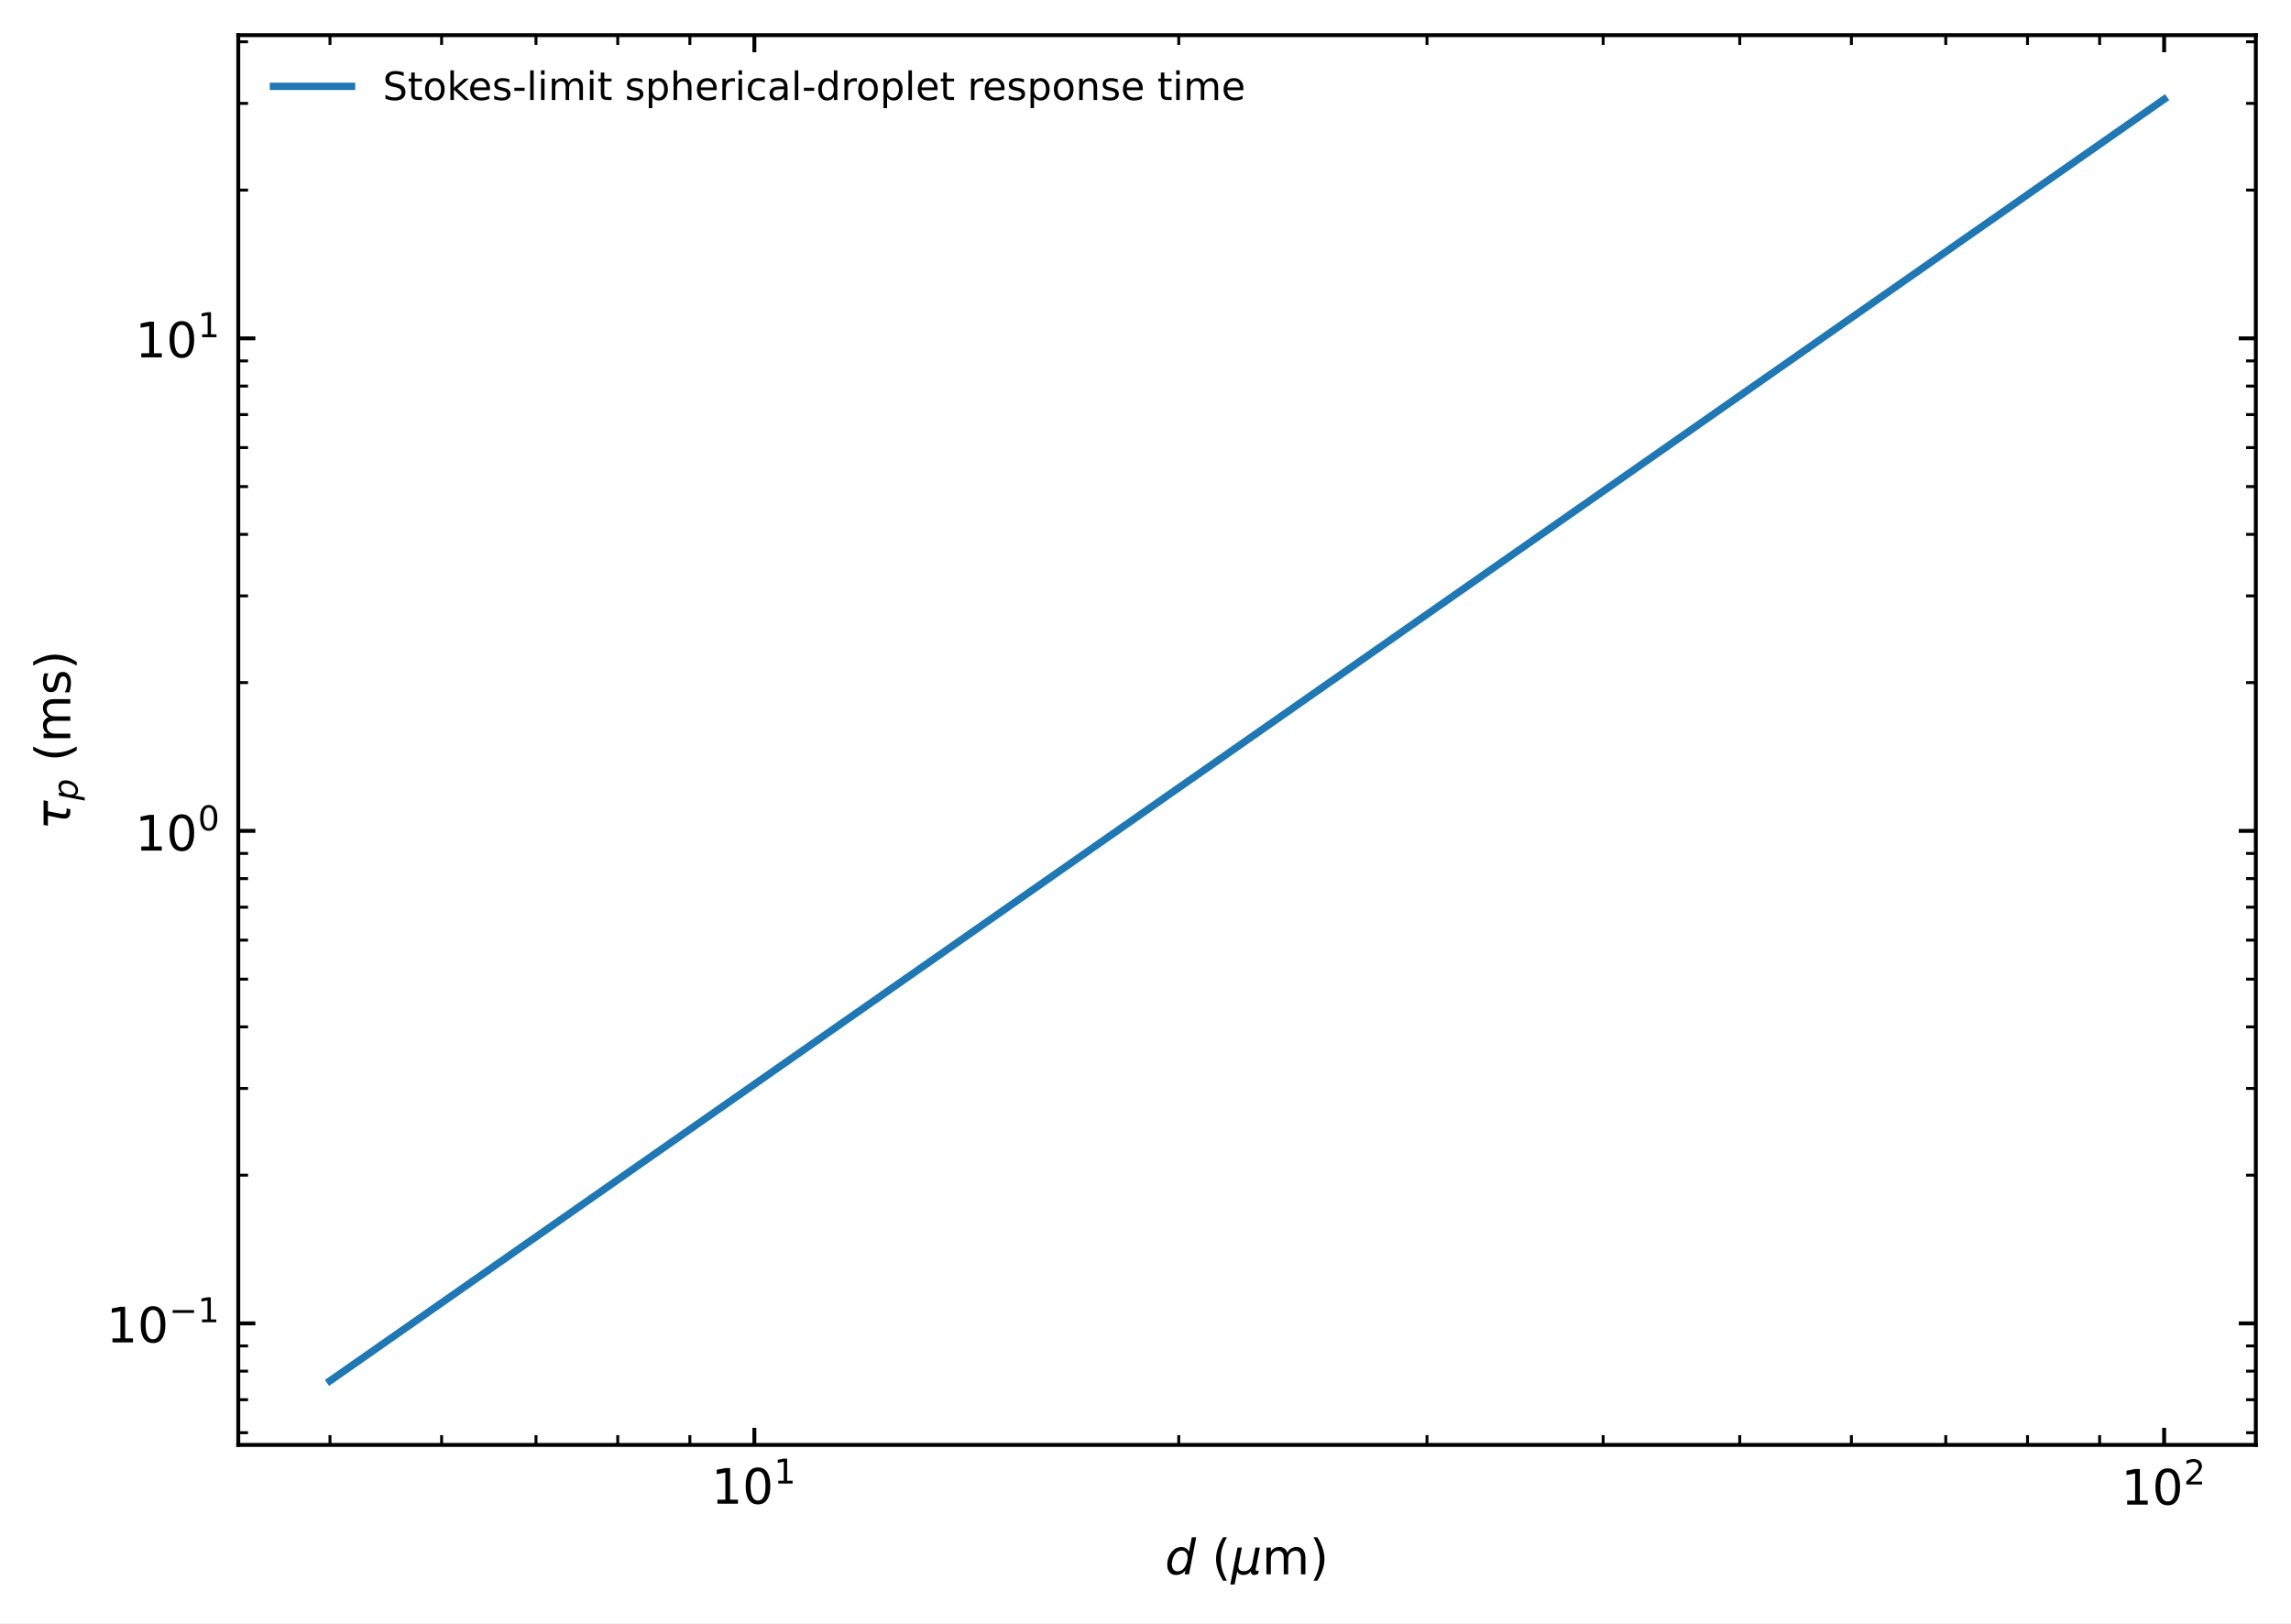
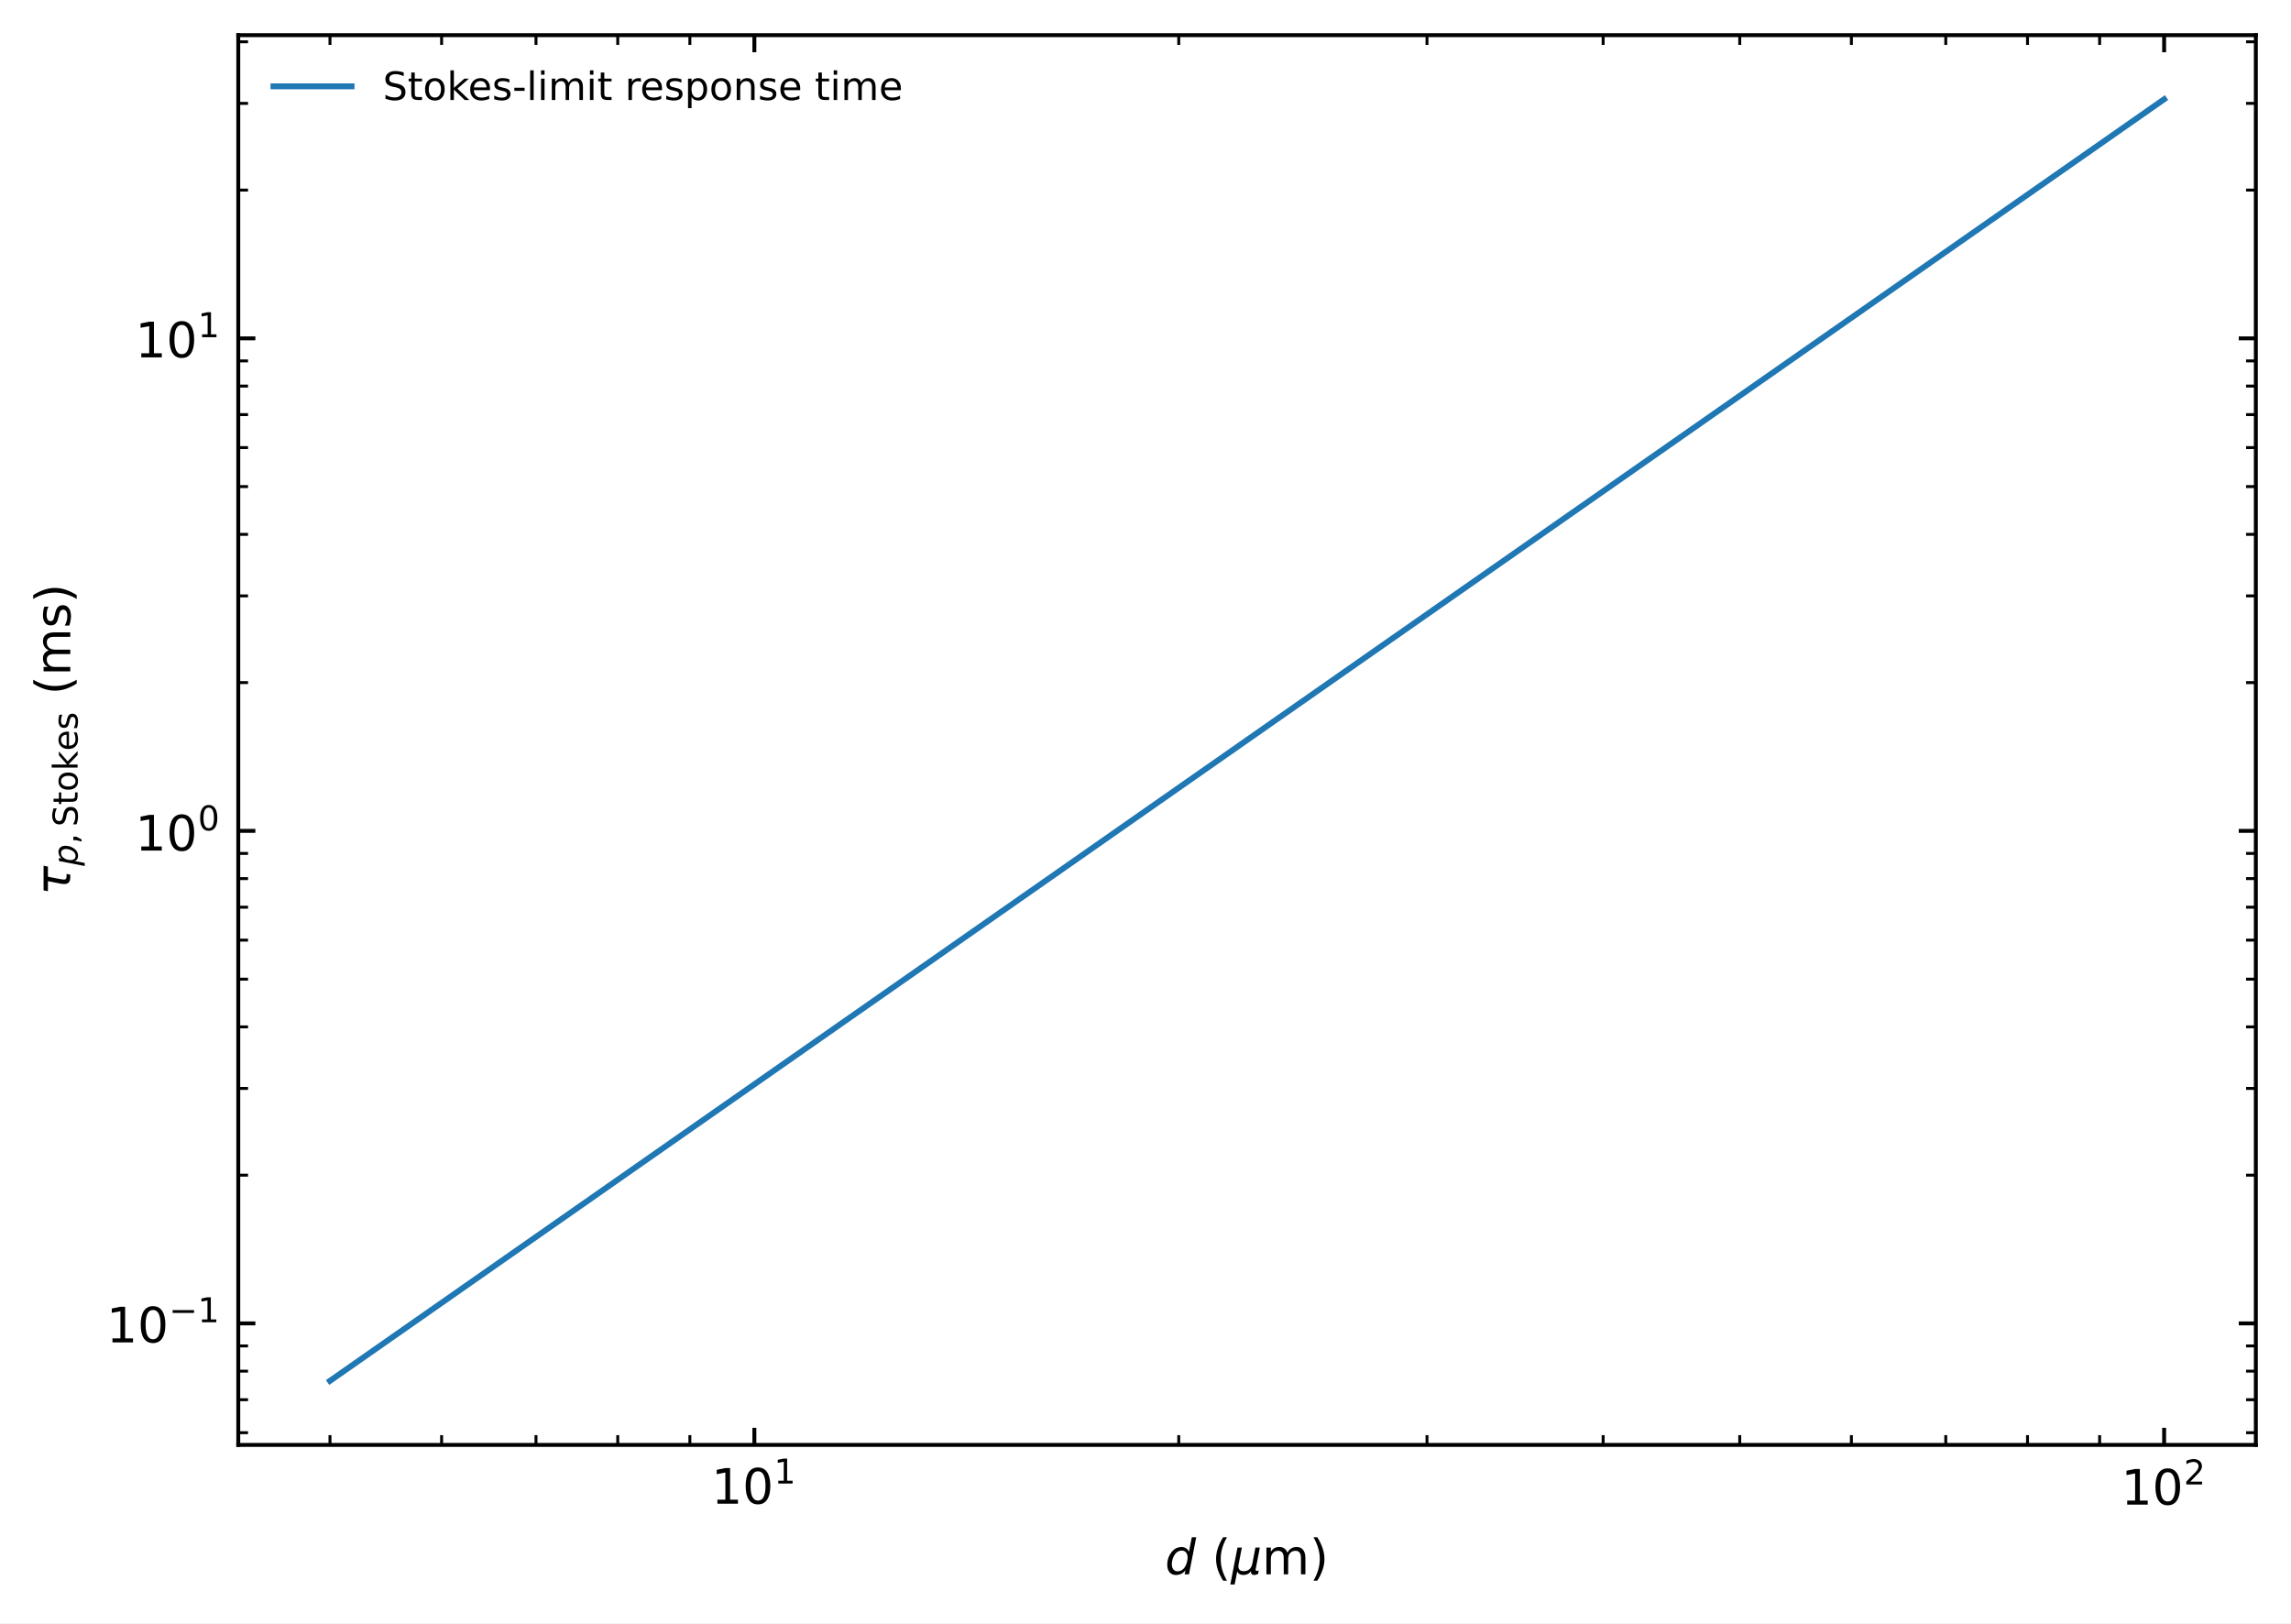
<svg xmlns="http://www.w3.org/2000/svg" xmlns:xlink="http://www.w3.org/1999/xlink" width="469.2pt" height="332.4pt" viewBox="0 0 469.2 332.4" version="1.1">
  <defs>
    <style type="text/css">*{stroke-linejoin: round; stroke-linecap: butt}</style>
  </defs>
  <g id="figure_1">
    <g id="patch_1">
      <path d="M 0 332.4  L 469.2 332.4  L 469.2 0  L 0 0  z " style="fill: #ffffff" />
    </g>
    <g id="axes_1">
      <g id="patch_2">
        <path d="M 48.8 295.895  L 462 295.895  L 462 7.2  L 48.8 7.2  z " style="fill: #ffffff" />
      </g>
      <g id="matplotlib.axis_1">
        <g id="xtick_1">
          <g id="line2d_1">
            <defs>
-               <path id="m928fa6bc96" d="M 0 0  L 0 -3.5  " style="stroke: #000000; stroke-width: 0.8" />
-             </defs>
-             <g>
-               <use xlink:href="#m928fa6bc96" x="154.496" y="295.895" style="stroke: #000000; stroke-width: 0.8" />
+               <path id="m9d2533ce12" d="M 0 0  L 0 -3.5  " style="stroke: #000000; stroke-width: 0.8" />
+             </defs>
+             <g>
+               <use xlink:href="#m9d2533ce12" x="154.496" y="295.895" style="stroke: #000000; stroke-width: 0.8" />
            </g>
          </g>
          <g id="line2d_2">
            <defs>
-               <path id="m24561aded6" d="M 0 0  L 0 3.5  " style="stroke: #000000; stroke-width: 0.8" />
-             </defs>
-             <g>
-               <use xlink:href="#m24561aded6" x="154.496" y="7.2" style="stroke: #000000; stroke-width: 0.8" />
+               <path id="maa4ec996cd" d="M 0 0  L 0 3.5  " style="stroke: #000000; stroke-width: 0.8" />
+             </defs>
+             <g>
+               <use xlink:href="#maa4ec996cd" x="154.496" y="7.2" style="stroke: #000000; stroke-width: 0.8" />
            </g>
          </g>
          <g id="text_1">
            <g transform="translate(145.6958 308.6948)">
              <text>
                <tspan x="0" y="-0.762" style="font-size: 10px; font-family: 'DejaVu Sans'">1</tspan>
                <tspan x="6.362" y="-0.762" style="font-size: 10px; font-family: 'DejaVu Sans'">0</tspan>
                <tspan x="12.82" y="-4.892" style="font-size: 7px; font-family: 'DejaVu Sans'">1</tspan>
              </text>
            </g>
          </g>
        </g>
        <g id="xtick_2">
          <g id="line2d_3">
            <g>
-               <use xlink:href="#m928fa6bc96" x="443.218" y="295.895" style="stroke: #000000; stroke-width: 0.8" />
+               <use xlink:href="#m9d2533ce12" x="443.218" y="295.895" style="stroke: #000000; stroke-width: 0.8" />
            </g>
          </g>
          <g id="line2d_4">
            <g>
-               <use xlink:href="#m24561aded6" x="443.218" y="7.2" style="stroke: #000000; stroke-width: 0.8" />
+               <use xlink:href="#maa4ec996cd" x="443.218" y="7.2" style="stroke: #000000; stroke-width: 0.8" />
            </g>
          </g>
          <g id="text_2">
            <g transform="translate(434.4177 308.7948)">
              <text>
                <tspan x="0" y="-0.675" style="font-size: 10px; font-family: 'DejaVu Sans'">1</tspan>
                <tspan x="6.362" y="-0.675" style="font-size: 10px; font-family: 'DejaVu Sans'">0</tspan>
                <tspan x="12.82" y="-4.805" style="font-size: 7px; font-family: 'DejaVu Sans'">2</tspan>
              </text>
            </g>
          </g>
        </g>
        <g id="xtick_3">
          <g id="line2d_5">
            <defs>
-               <path id="m9d90e5661b" d="M 0 0  L 0 -2  " style="stroke: #000000; stroke-width: 0.6" />
-             </defs>
-             <g>
-               <use xlink:href="#m9d90e5661b" x="67.582" y="295.895" style="stroke: #000000; stroke-width: 0.6" />
+               <path id="mf2e6952360" d="M 0 0  L 0 -2  " style="stroke: #000000; stroke-width: 0.6" />
+             </defs>
+             <g>
+               <use xlink:href="#mf2e6952360" x="67.582" y="295.895" style="stroke: #000000; stroke-width: 0.6" />
            </g>
          </g>
          <g id="line2d_6">
            <defs>
-               <path id="mf07b088c23" d="M 0 0  L 0 2  " style="stroke: #000000; stroke-width: 0.6" />
-             </defs>
-             <g>
-               <use xlink:href="#mf07b088c23" x="67.582" y="7.2" style="stroke: #000000; stroke-width: 0.6" />
+               <path id="m0034b7681b" d="M 0 0  L 0 2  " style="stroke: #000000; stroke-width: 0.6" />
+             </defs>
+             <g>
+               <use xlink:href="#m0034b7681b" x="67.582" y="7.2" style="stroke: #000000; stroke-width: 0.6" />
            </g>
          </g>
        </g>
        <g id="xtick_4">
          <g id="line2d_7">
            <g>
-               <use xlink:href="#m9d90e5661b" x="90.443" y="295.895" style="stroke: #000000; stroke-width: 0.6" />
+               <use xlink:href="#mf2e6952360" x="90.443" y="295.895" style="stroke: #000000; stroke-width: 0.6" />
            </g>
          </g>
          <g id="line2d_8">
            <g>
-               <use xlink:href="#mf07b088c23" x="90.443" y="7.2" style="stroke: #000000; stroke-width: 0.6" />
+               <use xlink:href="#m0034b7681b" x="90.443" y="7.2" style="stroke: #000000; stroke-width: 0.6" />
            </g>
          </g>
        </g>
        <g id="xtick_5">
          <g id="line2d_9">
            <g>
-               <use xlink:href="#m9d90e5661b" x="109.772" y="295.895" style="stroke: #000000; stroke-width: 0.6" />
+               <use xlink:href="#mf2e6952360" x="109.772" y="295.895" style="stroke: #000000; stroke-width: 0.6" />
            </g>
          </g>
          <g id="line2d_10">
            <g>
-               <use xlink:href="#mf07b088c23" x="109.772" y="7.2" style="stroke: #000000; stroke-width: 0.6" />
+               <use xlink:href="#m0034b7681b" x="109.772" y="7.2" style="stroke: #000000; stroke-width: 0.6" />
            </g>
          </g>
        </g>
        <g id="xtick_6">
          <g id="line2d_11">
            <g>
-               <use xlink:href="#m9d90e5661b" x="126.516" y="295.895" style="stroke: #000000; stroke-width: 0.6" />
+               <use xlink:href="#mf2e6952360" x="126.516" y="295.895" style="stroke: #000000; stroke-width: 0.6" />
            </g>
          </g>
          <g id="line2d_12">
            <g>
-               <use xlink:href="#mf07b088c23" x="126.516" y="7.2" style="stroke: #000000; stroke-width: 0.6" />
+               <use xlink:href="#m0034b7681b" x="126.516" y="7.2" style="stroke: #000000; stroke-width: 0.6" />
            </g>
          </g>
        </g>
        <g id="xtick_7">
          <g id="line2d_13">
            <g>
-               <use xlink:href="#m9d90e5661b" x="141.285" y="295.895" style="stroke: #000000; stroke-width: 0.6" />
+               <use xlink:href="#mf2e6952360" x="141.285" y="295.895" style="stroke: #000000; stroke-width: 0.6" />
            </g>
          </g>
          <g id="line2d_14">
            <g>
-               <use xlink:href="#mf07b088c23" x="141.285" y="7.2" style="stroke: #000000; stroke-width: 0.6" />
+               <use xlink:href="#m0034b7681b" x="141.285" y="7.2" style="stroke: #000000; stroke-width: 0.6" />
            </g>
          </g>
        </g>
        <g id="xtick_8">
          <g id="line2d_15">
            <g>
-               <use xlink:href="#m9d90e5661b" x="241.41" y="295.895" style="stroke: #000000; stroke-width: 0.6" />
+               <use xlink:href="#mf2e6952360" x="241.41" y="295.895" style="stroke: #000000; stroke-width: 0.6" />
            </g>
          </g>
          <g id="line2d_16">
            <g>
-               <use xlink:href="#mf07b088c23" x="241.41" y="7.2" style="stroke: #000000; stroke-width: 0.6" />
+               <use xlink:href="#m0034b7681b" x="241.41" y="7.2" style="stroke: #000000; stroke-width: 0.6" />
            </g>
          </g>
        </g>
        <g id="xtick_9">
          <g id="line2d_17">
            <g>
-               <use xlink:href="#m9d90e5661b" x="292.251" y="295.895" style="stroke: #000000; stroke-width: 0.6" />
+               <use xlink:href="#mf2e6952360" x="292.251" y="295.895" style="stroke: #000000; stroke-width: 0.6" />
            </g>
          </g>
          <g id="line2d_18">
            <g>
-               <use xlink:href="#mf07b088c23" x="292.251" y="7.2" style="stroke: #000000; stroke-width: 0.6" />
+               <use xlink:href="#m0034b7681b" x="292.251" y="7.2" style="stroke: #000000; stroke-width: 0.6" />
            </g>
          </g>
        </g>
        <g id="xtick_10">
          <g id="line2d_19">
            <g>
-               <use xlink:href="#m9d90e5661b" x="328.324" y="295.895" style="stroke: #000000; stroke-width: 0.6" />
+               <use xlink:href="#mf2e6952360" x="328.324" y="295.895" style="stroke: #000000; stroke-width: 0.6" />
            </g>
          </g>
          <g id="line2d_20">
            <g>
-               <use xlink:href="#mf07b088c23" x="328.324" y="7.2" style="stroke: #000000; stroke-width: 0.6" />
+               <use xlink:href="#m0034b7681b" x="328.324" y="7.2" style="stroke: #000000; stroke-width: 0.6" />
            </g>
          </g>
        </g>
        <g id="xtick_11">
          <g id="line2d_21">
            <g>
-               <use xlink:href="#m9d90e5661b" x="356.304" y="295.895" style="stroke: #000000; stroke-width: 0.6" />
+               <use xlink:href="#mf2e6952360" x="356.304" y="295.895" style="stroke: #000000; stroke-width: 0.6" />
            </g>
          </g>
          <g id="line2d_22">
            <g>
-               <use xlink:href="#mf07b088c23" x="356.304" y="7.2" style="stroke: #000000; stroke-width: 0.6" />
+               <use xlink:href="#m0034b7681b" x="356.304" y="7.2" style="stroke: #000000; stroke-width: 0.6" />
            </g>
          </g>
        </g>
        <g id="xtick_12">
          <g id="line2d_23">
            <g>
-               <use xlink:href="#m9d90e5661b" x="379.165" y="295.895" style="stroke: #000000; stroke-width: 0.6" />
+               <use xlink:href="#mf2e6952360" x="379.165" y="295.895" style="stroke: #000000; stroke-width: 0.6" />
            </g>
          </g>
          <g id="line2d_24">
            <g>
-               <use xlink:href="#mf07b088c23" x="379.165" y="7.2" style="stroke: #000000; stroke-width: 0.6" />
+               <use xlink:href="#m0034b7681b" x="379.165" y="7.2" style="stroke: #000000; stroke-width: 0.6" />
            </g>
          </g>
        </g>
        <g id="xtick_13">
          <g id="line2d_25">
            <g>
-               <use xlink:href="#m9d90e5661b" x="398.494" y="295.895" style="stroke: #000000; stroke-width: 0.6" />
+               <use xlink:href="#mf2e6952360" x="398.494" y="295.895" style="stroke: #000000; stroke-width: 0.6" />
            </g>
          </g>
          <g id="line2d_26">
            <g>
-               <use xlink:href="#mf07b088c23" x="398.494" y="7.2" style="stroke: #000000; stroke-width: 0.6" />
+               <use xlink:href="#m0034b7681b" x="398.494" y="7.2" style="stroke: #000000; stroke-width: 0.6" />
            </g>
          </g>
        </g>
        <g id="xtick_14">
          <g id="line2d_27">
            <g>
-               <use xlink:href="#m9d90e5661b" x="415.238" y="295.895" style="stroke: #000000; stroke-width: 0.6" />
+               <use xlink:href="#mf2e6952360" x="415.238" y="295.895" style="stroke: #000000; stroke-width: 0.6" />
            </g>
          </g>
          <g id="line2d_28">
            <g>
-               <use xlink:href="#mf07b088c23" x="415.238" y="7.2" style="stroke: #000000; stroke-width: 0.6" />
+               <use xlink:href="#m0034b7681b" x="415.238" y="7.2" style="stroke: #000000; stroke-width: 0.6" />
            </g>
          </g>
        </g>
        <g id="xtick_15">
          <g id="line2d_29">
            <g>
-               <use xlink:href="#m9d90e5661b" x="430.007" y="295.895" style="stroke: #000000; stroke-width: 0.6" />
+               <use xlink:href="#mf2e6952360" x="430.007" y="295.895" style="stroke: #000000; stroke-width: 0.6" />
            </g>
          </g>
          <g id="line2d_30">
            <g>
-               <use xlink:href="#mf07b088c23" x="430.007" y="7.2" style="stroke: #000000; stroke-width: 0.6" />
+               <use xlink:href="#m0034b7681b" x="430.007" y="7.2" style="stroke: #000000; stroke-width: 0.6" />
            </g>
          </g>
        </g>
        <g id="text_3">
          <g transform="translate(238.5998 322.7972)">
            <text>
              <tspan x="0" y="-0.406" style="font-style: oblique; font-size: 10px; font-family: 'DejaVu Sans'">d</tspan>
              <tspan x="13.496" y="-0.406" style="font-style: oblique; font-size: 10px; font-family: 'DejaVu Sans'">μ</tspan>
              <tspan x="9.595" y="-0.406" style="font-size: 10px; font-family: 'DejaVu Sans'">(</tspan>
              <tspan x="19.858" y="-0.406" style="font-size: 10px; font-family: 'DejaVu Sans'">m</tspan>
              <tspan x="29.6" y="-0.406" style="font-size: 10px; font-family: 'DejaVu Sans'">)</tspan>
            </text>
          </g>
        </g>
      </g>
      <g id="matplotlib.axis_2">
        <g id="ytick_1">
          <g id="line2d_31">
            <defs>
-               <path id="mcae09b5714" d="M 0 0  L 3.5 0  " style="stroke: #000000; stroke-width: 0.8" />
-             </defs>
-             <g>
-               <use xlink:href="#mcae09b5714" x="48.8" y="271.013" style="stroke: #000000; stroke-width: 0.8" />
+               <path id="mdb3682e6fd" d="M 0 0  L 3.5 0  " style="stroke: #000000; stroke-width: 0.8" />
+             </defs>
+             <g>
+               <use xlink:href="#mdb3682e6fd" x="48.8" y="271.013" style="stroke: #000000; stroke-width: 0.8" />
            </g>
          </g>
          <g id="line2d_32">
            <defs>
-               <path id="mb422a8c857" d="M 0 0  L -3.5 0  " style="stroke: #000000; stroke-width: 0.8" />
-             </defs>
-             <g>
-               <use xlink:href="#mb422a8c857" x="462" y="271.013" style="stroke: #000000; stroke-width: 0.8" />
+               <path id="m479d64f28a" d="M 0 0  L -3.5 0  " style="stroke: #000000; stroke-width: 0.8" />
+             </defs>
+             <g>
+               <use xlink:href="#m479d64f28a" x="462" y="271.013" style="stroke: #000000; stroke-width: 0.8" />
            </g>
          </g>
          <g id="text_4">
            <g transform="translate(21.8 275.6631)">
              <text>
                <tspan x="0" y="-0.762" style="font-size: 10px; font-family: 'DejaVu Sans'">1</tspan>
                <tspan x="6.362" y="-0.762" style="font-size: 10px; font-family: 'DejaVu Sans'">0</tspan>
                <tspan x="12.82" y="-4.892" style="font-size: 7px; font-family: 'DejaVu Sans'">−</tspan>
                <tspan x="18.686" y="-4.892" style="font-size: 7px; font-family: 'DejaVu Sans'">1</tspan>
              </text>
            </g>
          </g>
        </g>
        <g id="ytick_2">
          <g id="line2d_33">
            <g>
-               <use xlink:href="#mcae09b5714" x="48.8" y="170.151" style="stroke: #000000; stroke-width: 0.8" />
+               <use xlink:href="#mdb3682e6fd" x="48.8" y="170.151" style="stroke: #000000; stroke-width: 0.8" />
            </g>
          </g>
          <g id="line2d_34">
            <g>
-               <use xlink:href="#mb422a8c857" x="462" y="170.151" style="stroke: #000000; stroke-width: 0.8" />
+               <use xlink:href="#m479d64f28a" x="462" y="170.151" style="stroke: #000000; stroke-width: 0.8" />
            </g>
          </g>
          <g id="text_5">
            <g transform="translate(27.7 174.8508)">
              <text>
                <tspan x="0" y="-0.675" style="font-size: 10px; font-family: 'DejaVu Sans'">1</tspan>
                <tspan x="6.362" y="-0.675" style="font-size: 10px; font-family: 'DejaVu Sans'">0</tspan>
                <tspan x="12.82" y="-4.805" style="font-size: 7px; font-family: 'DejaVu Sans'">0</tspan>
              </text>
            </g>
          </g>
        </g>
        <g id="ytick_3">
          <g id="line2d_35">
            <g>
-               <use xlink:href="#mcae09b5714" x="48.8" y="69.288" style="stroke: #000000; stroke-width: 0.8" />
+               <use xlink:href="#mdb3682e6fd" x="48.8" y="69.288" style="stroke: #000000; stroke-width: 0.8" />
            </g>
          </g>
          <g id="line2d_36">
            <g>
-               <use xlink:href="#mb422a8c857" x="462" y="69.288" style="stroke: #000000; stroke-width: 0.8" />
+               <use xlink:href="#m479d64f28a" x="462" y="69.288" style="stroke: #000000; stroke-width: 0.8" />
            </g>
          </g>
          <g id="text_6">
            <g transform="translate(27.7 73.93844)">
              <text>
                <tspan x="0" y="-0.762" style="font-size: 10px; font-family: 'DejaVu Sans'">1</tspan>
                <tspan x="6.362" y="-0.762" style="font-size: 10px; font-family: 'DejaVu Sans'">0</tspan>
                <tspan x="12.82" y="-4.892" style="font-size: 7px; font-family: 'DejaVu Sans'">1</tspan>
              </text>
            </g>
          </g>
        </g>
        <g id="ytick_4">
          <g id="line2d_37">
            <defs>
-               <path id="m8c404d7610" d="M 0 0  L 2 0  " style="stroke: #000000; stroke-width: 0.6" />
-             </defs>
-             <g>
-               <use xlink:href="#m8c404d7610" x="48.8" y="293.389" style="stroke: #000000; stroke-width: 0.6" />
+               <path id="m8cf8460373" d="M 0 0  L 2 0  " style="stroke: #000000; stroke-width: 0.6" />
+             </defs>
+             <g>
+               <use xlink:href="#m8cf8460373" x="48.8" y="293.389" style="stroke: #000000; stroke-width: 0.6" />
            </g>
          </g>
          <g id="line2d_38">
            <defs>
-               <path id="md3c3b1d7ea" d="M 0 0  L -2 0  " style="stroke: #000000; stroke-width: 0.6" />
-             </defs>
-             <g>
-               <use xlink:href="#md3c3b1d7ea" x="462" y="293.389" style="stroke: #000000; stroke-width: 0.6" />
+               <path id="m4f6ebde5bc" d="M 0 0  L -2 0  " style="stroke: #000000; stroke-width: 0.6" />
+             </defs>
+             <g>
+               <use xlink:href="#m4f6ebde5bc" x="462" y="293.389" style="stroke: #000000; stroke-width: 0.6" />
            </g>
          </g>
        </g>
        <g id="ytick_5">
          <g id="line2d_39">
            <g>
-               <use xlink:href="#m8c404d7610" x="48.8" y="286.637" style="stroke: #000000; stroke-width: 0.6" />
+               <use xlink:href="#m8cf8460373" x="48.8" y="286.637" style="stroke: #000000; stroke-width: 0.6" />
            </g>
          </g>
          <g id="line2d_40">
            <g>
-               <use xlink:href="#md3c3b1d7ea" x="462" y="286.637" style="stroke: #000000; stroke-width: 0.6" />
+               <use xlink:href="#m4f6ebde5bc" x="462" y="286.637" style="stroke: #000000; stroke-width: 0.6" />
            </g>
          </g>
        </g>
        <g id="ytick_6">
          <g id="line2d_41">
            <g>
-               <use xlink:href="#m8c404d7610" x="48.8" y="280.788" style="stroke: #000000; stroke-width: 0.6" />
+               <use xlink:href="#m8cf8460373" x="48.8" y="280.788" style="stroke: #000000; stroke-width: 0.6" />
            </g>
          </g>
          <g id="line2d_42">
            <g>
-               <use xlink:href="#md3c3b1d7ea" x="462" y="280.788" style="stroke: #000000; stroke-width: 0.6" />
+               <use xlink:href="#m4f6ebde5bc" x="462" y="280.788" style="stroke: #000000; stroke-width: 0.6" />
            </g>
          </g>
        </g>
        <g id="ytick_7">
          <g id="line2d_43">
            <g>
-               <use xlink:href="#m8c404d7610" x="48.8" y="275.628" style="stroke: #000000; stroke-width: 0.6" />
+               <use xlink:href="#m8cf8460373" x="48.8" y="275.628" style="stroke: #000000; stroke-width: 0.6" />
            </g>
          </g>
          <g id="line2d_44">
            <g>
-               <use xlink:href="#md3c3b1d7ea" x="462" y="275.628" style="stroke: #000000; stroke-width: 0.6" />
+               <use xlink:href="#m4f6ebde5bc" x="462" y="275.628" style="stroke: #000000; stroke-width: 0.6" />
            </g>
          </g>
        </g>
        <g id="ytick_8">
          <g id="line2d_45">
            <g>
-               <use xlink:href="#m8c404d7610" x="48.8" y="240.651" style="stroke: #000000; stroke-width: 0.6" />
+               <use xlink:href="#m8cf8460373" x="48.8" y="240.651" style="stroke: #000000; stroke-width: 0.6" />
            </g>
          </g>
          <g id="line2d_46">
            <g>
-               <use xlink:href="#md3c3b1d7ea" x="462" y="240.651" style="stroke: #000000; stroke-width: 0.6" />
+               <use xlink:href="#m4f6ebde5bc" x="462" y="240.651" style="stroke: #000000; stroke-width: 0.6" />
            </g>
          </g>
        </g>
        <g id="ytick_9">
          <g id="line2d_47">
            <g>
-               <use xlink:href="#m8c404d7610" x="48.8" y="222.89" style="stroke: #000000; stroke-width: 0.6" />
+               <use xlink:href="#m8cf8460373" x="48.8" y="222.89" style="stroke: #000000; stroke-width: 0.6" />
            </g>
          </g>
          <g id="line2d_48">
            <g>
-               <use xlink:href="#md3c3b1d7ea" x="462" y="222.89" style="stroke: #000000; stroke-width: 0.6" />
+               <use xlink:href="#m4f6ebde5bc" x="462" y="222.89" style="stroke: #000000; stroke-width: 0.6" />
            </g>
          </g>
        </g>
        <g id="ytick_10">
          <g id="line2d_49">
            <g>
-               <use xlink:href="#m8c404d7610" x="48.8" y="210.288" style="stroke: #000000; stroke-width: 0.6" />
+               <use xlink:href="#m8cf8460373" x="48.8" y="210.288" style="stroke: #000000; stroke-width: 0.6" />
            </g>
          </g>
          <g id="line2d_50">
            <g>
-               <use xlink:href="#md3c3b1d7ea" x="462" y="210.288" style="stroke: #000000; stroke-width: 0.6" />
+               <use xlink:href="#m4f6ebde5bc" x="462" y="210.288" style="stroke: #000000; stroke-width: 0.6" />
            </g>
          </g>
        </g>
        <g id="ytick_11">
          <g id="line2d_51">
            <g>
-               <use xlink:href="#m8c404d7610" x="48.8" y="200.513" style="stroke: #000000; stroke-width: 0.6" />
+               <use xlink:href="#m8cf8460373" x="48.8" y="200.513" style="stroke: #000000; stroke-width: 0.6" />
            </g>
          </g>
          <g id="line2d_52">
            <g>
-               <use xlink:href="#md3c3b1d7ea" x="462" y="200.513" style="stroke: #000000; stroke-width: 0.6" />
+               <use xlink:href="#m4f6ebde5bc" x="462" y="200.513" style="stroke: #000000; stroke-width: 0.6" />
            </g>
          </g>
        </g>
        <g id="ytick_12">
          <g id="line2d_53">
            <g>
-               <use xlink:href="#m8c404d7610" x="48.8" y="192.527" style="stroke: #000000; stroke-width: 0.6" />
+               <use xlink:href="#m8cf8460373" x="48.8" y="192.527" style="stroke: #000000; stroke-width: 0.6" />
            </g>
          </g>
          <g id="line2d_54">
            <g>
-               <use xlink:href="#md3c3b1d7ea" x="462" y="192.527" style="stroke: #000000; stroke-width: 0.6" />
+               <use xlink:href="#m4f6ebde5bc" x="462" y="192.527" style="stroke: #000000; stroke-width: 0.6" />
            </g>
          </g>
        </g>
        <g id="ytick_13">
          <g id="line2d_55">
            <g>
-               <use xlink:href="#m8c404d7610" x="48.8" y="185.775" style="stroke: #000000; stroke-width: 0.6" />
+               <use xlink:href="#m8cf8460373" x="48.8" y="185.775" style="stroke: #000000; stroke-width: 0.6" />
            </g>
          </g>
          <g id="line2d_56">
            <g>
-               <use xlink:href="#md3c3b1d7ea" x="462" y="185.775" style="stroke: #000000; stroke-width: 0.6" />
+               <use xlink:href="#m4f6ebde5bc" x="462" y="185.775" style="stroke: #000000; stroke-width: 0.6" />
            </g>
          </g>
        </g>
        <g id="ytick_14">
          <g id="line2d_57">
            <g>
-               <use xlink:href="#m8c404d7610" x="48.8" y="179.925" style="stroke: #000000; stroke-width: 0.6" />
+               <use xlink:href="#m8cf8460373" x="48.8" y="179.925" style="stroke: #000000; stroke-width: 0.6" />
            </g>
          </g>
          <g id="line2d_58">
            <g>
-               <use xlink:href="#md3c3b1d7ea" x="462" y="179.925" style="stroke: #000000; stroke-width: 0.6" />
+               <use xlink:href="#m4f6ebde5bc" x="462" y="179.925" style="stroke: #000000; stroke-width: 0.6" />
            </g>
          </g>
        </g>
        <g id="ytick_15">
          <g id="line2d_59">
            <g>
-               <use xlink:href="#m8c404d7610" x="48.8" y="174.766" style="stroke: #000000; stroke-width: 0.6" />
+               <use xlink:href="#m8cf8460373" x="48.8" y="174.766" style="stroke: #000000; stroke-width: 0.6" />
            </g>
          </g>
          <g id="line2d_60">
            <g>
-               <use xlink:href="#md3c3b1d7ea" x="462" y="174.766" style="stroke: #000000; stroke-width: 0.6" />
+               <use xlink:href="#m4f6ebde5bc" x="462" y="174.766" style="stroke: #000000; stroke-width: 0.6" />
            </g>
          </g>
        </g>
        <g id="ytick_16">
          <g id="line2d_61">
            <g>
-               <use xlink:href="#m8c404d7610" x="48.8" y="139.788" style="stroke: #000000; stroke-width: 0.6" />
+               <use xlink:href="#m8cf8460373" x="48.8" y="139.788" style="stroke: #000000; stroke-width: 0.6" />
            </g>
          </g>
          <g id="line2d_62">
            <g>
-               <use xlink:href="#md3c3b1d7ea" x="462" y="139.788" style="stroke: #000000; stroke-width: 0.6" />
+               <use xlink:href="#m4f6ebde5bc" x="462" y="139.788" style="stroke: #000000; stroke-width: 0.6" />
            </g>
          </g>
        </g>
        <g id="ytick_17">
          <g id="line2d_63">
            <g>
-               <use xlink:href="#m8c404d7610" x="48.8" y="122.027" style="stroke: #000000; stroke-width: 0.6" />
+               <use xlink:href="#m8cf8460373" x="48.8" y="122.027" style="stroke: #000000; stroke-width: 0.6" />
            </g>
          </g>
          <g id="line2d_64">
            <g>
-               <use xlink:href="#md3c3b1d7ea" x="462" y="122.027" style="stroke: #000000; stroke-width: 0.6" />
+               <use xlink:href="#m4f6ebde5bc" x="462" y="122.027" style="stroke: #000000; stroke-width: 0.6" />
            </g>
          </g>
        </g>
        <g id="ytick_18">
          <g id="line2d_65">
            <g>
-               <use xlink:href="#m8c404d7610" x="48.8" y="109.426" style="stroke: #000000; stroke-width: 0.6" />
+               <use xlink:href="#m8cf8460373" x="48.8" y="109.426" style="stroke: #000000; stroke-width: 0.6" />
            </g>
          </g>
          <g id="line2d_66">
            <g>
-               <use xlink:href="#md3c3b1d7ea" x="462" y="109.426" style="stroke: #000000; stroke-width: 0.6" />
+               <use xlink:href="#m4f6ebde5bc" x="462" y="109.426" style="stroke: #000000; stroke-width: 0.6" />
            </g>
          </g>
        </g>
        <g id="ytick_19">
          <g id="line2d_67">
            <g>
-               <use xlink:href="#m8c404d7610" x="48.8" y="99.651" style="stroke: #000000; stroke-width: 0.6" />
+               <use xlink:href="#m8cf8460373" x="48.8" y="99.651" style="stroke: #000000; stroke-width: 0.6" />
            </g>
          </g>
          <g id="line2d_68">
            <g>
-               <use xlink:href="#md3c3b1d7ea" x="462" y="99.651" style="stroke: #000000; stroke-width: 0.6" />
+               <use xlink:href="#m4f6ebde5bc" x="462" y="99.651" style="stroke: #000000; stroke-width: 0.6" />
            </g>
          </g>
        </g>
        <g id="ytick_20">
          <g id="line2d_69">
            <g>
-               <use xlink:href="#m8c404d7610" x="48.8" y="91.665" style="stroke: #000000; stroke-width: 0.6" />
+               <use xlink:href="#m8cf8460373" x="48.8" y="91.665" style="stroke: #000000; stroke-width: 0.6" />
            </g>
          </g>
          <g id="line2d_70">
            <g>
-               <use xlink:href="#md3c3b1d7ea" x="462" y="91.665" style="stroke: #000000; stroke-width: 0.6" />
+               <use xlink:href="#m4f6ebde5bc" x="462" y="91.665" style="stroke: #000000; stroke-width: 0.6" />
            </g>
          </g>
        </g>
        <g id="ytick_21">
          <g id="line2d_71">
            <g>
-               <use xlink:href="#m8c404d7610" x="48.8" y="84.912" style="stroke: #000000; stroke-width: 0.6" />
+               <use xlink:href="#m8cf8460373" x="48.8" y="84.912" style="stroke: #000000; stroke-width: 0.6" />
            </g>
          </g>
          <g id="line2d_72">
            <g>
-               <use xlink:href="#md3c3b1d7ea" x="462" y="84.912" style="stroke: #000000; stroke-width: 0.6" />
+               <use xlink:href="#m4f6ebde5bc" x="462" y="84.912" style="stroke: #000000; stroke-width: 0.6" />
            </g>
          </g>
        </g>
        <g id="ytick_22">
          <g id="line2d_73">
            <g>
-               <use xlink:href="#m8c404d7610" x="48.8" y="79.063" style="stroke: #000000; stroke-width: 0.6" />
+               <use xlink:href="#m8cf8460373" x="48.8" y="79.063" style="stroke: #000000; stroke-width: 0.6" />
            </g>
          </g>
          <g id="line2d_74">
            <g>
-               <use xlink:href="#md3c3b1d7ea" x="462" y="79.063" style="stroke: #000000; stroke-width: 0.6" />
+               <use xlink:href="#m4f6ebde5bc" x="462" y="79.063" style="stroke: #000000; stroke-width: 0.6" />
            </g>
          </g>
        </g>
        <g id="ytick_23">
          <g id="line2d_75">
            <g>
-               <use xlink:href="#m8c404d7610" x="48.8" y="73.904" style="stroke: #000000; stroke-width: 0.6" />
+               <use xlink:href="#m8cf8460373" x="48.8" y="73.904" style="stroke: #000000; stroke-width: 0.6" />
            </g>
          </g>
          <g id="line2d_76">
            <g>
-               <use xlink:href="#md3c3b1d7ea" x="462" y="73.904" style="stroke: #000000; stroke-width: 0.6" />
+               <use xlink:href="#m4f6ebde5bc" x="462" y="73.904" style="stroke: #000000; stroke-width: 0.6" />
            </g>
          </g>
        </g>
        <g id="ytick_24">
          <g id="line2d_77">
            <g>
-               <use xlink:href="#m8c404d7610" x="48.8" y="38.926" style="stroke: #000000; stroke-width: 0.6" />
+               <use xlink:href="#m8cf8460373" x="48.8" y="38.926" style="stroke: #000000; stroke-width: 0.6" />
            </g>
          </g>
          <g id="line2d_78">
            <g>
-               <use xlink:href="#md3c3b1d7ea" x="462" y="38.926" style="stroke: #000000; stroke-width: 0.6" />
+               <use xlink:href="#m4f6ebde5bc" x="462" y="38.926" style="stroke: #000000; stroke-width: 0.6" />
            </g>
          </g>
        </g>
        <g id="ytick_25">
          <g id="line2d_79">
            <g>
-               <use xlink:href="#m8c404d7610" x="48.8" y="21.165" style="stroke: #000000; stroke-width: 0.6" />
+               <use xlink:href="#m8cf8460373" x="48.8" y="21.165" style="stroke: #000000; stroke-width: 0.6" />
            </g>
          </g>
          <g id="line2d_80">
            <g>
-               <use xlink:href="#md3c3b1d7ea" x="462" y="21.165" style="stroke: #000000; stroke-width: 0.6" />
+               <use xlink:href="#m4f6ebde5bc" x="462" y="21.165" style="stroke: #000000; stroke-width: 0.6" />
            </g>
          </g>
        </g>
        <g id="ytick_26">
          <g id="line2d_81">
            <g>
-               <use xlink:href="#m8c404d7610" x="48.8" y="8.563" style="stroke: #000000; stroke-width: 0.6" />
+               <use xlink:href="#m8cf8460373" x="48.8" y="8.563" style="stroke: #000000; stroke-width: 0.6" />
            </g>
          </g>
          <g id="line2d_82">
            <g>
-               <use xlink:href="#md3c3b1d7ea" x="462" y="8.563" style="stroke: #000000; stroke-width: 0.6" />
+               <use xlink:href="#m4f6ebde5bc" x="462" y="8.563" style="stroke: #000000; stroke-width: 0.6" />
            </g>
          </g>
        </g>
        <g id="text_7">
-           <g transform="translate(14.8 169.9474) rotate(-90)">
+           <g transform="translate(14.8 183.3474) rotate(-90)">
            <text>
              <tspan x="0" y="-0.406" style="font-style: oblique; font-size: 10px; font-family: 'DejaVu Sans'">τ</tspan>
              <tspan x="6.021" y="1.094" style="font-style: oblique; font-size: 7px; font-family: 'DejaVu Sans'">p</tspan>
-               <tspan x="13.984" y="-0.406" style="font-size: 10px; font-family: 'DejaVu Sans'">(</tspan>
-               <tspan x="17.886" y="-0.406" style="font-size: 10px; font-family: 'DejaVu Sans'">m</tspan>
-               <tspan x="27.627" y="-0.406" style="font-size: 10px; font-family: 'DejaVu Sans'">s</tspan>
-               <tspan x="32.837" y="-0.406" style="font-size: 10px; font-family: 'DejaVu Sans'">)</tspan>
+               <tspan x="10.464" y="1.094" style="font-size: 7px; font-family: 'DejaVu Sans'">,</tspan>
+               <tspan x="14.053" y="1.094" style="font-size: 7px; font-family: 'DejaVu Sans'">S</tspan>
+               <tspan x="18.496" y="1.094" style="font-size: 7px; font-family: 'DejaVu Sans'">t</tspan>
+               <tspan x="21.241" y="1.094" style="font-size: 7px; font-family: 'DejaVu Sans'">o</tspan>
+               <tspan x="25.523" y="1.094" style="font-size: 7px; font-family: 'DejaVu Sans'">k</tspan>
+               <tspan x="29.577" y="1.094" style="font-size: 7px; font-family: 'DejaVu Sans'">e</tspan>
+               <tspan x="33.884" y="1.094" style="font-size: 7px; font-family: 'DejaVu Sans'">s</tspan>
+               <tspan x="41.051" y="-0.406" style="font-size: 10px; font-family: 'DejaVu Sans'">(</tspan>
+               <tspan x="44.953" y="-0.406" style="font-size: 10px; font-family: 'DejaVu Sans'">m</tspan>
+               <tspan x="54.694" y="-0.406" style="font-size: 10px; font-family: 'DejaVu Sans'">s</tspan>
+               <tspan x="59.904" y="-0.406" style="font-size: 10px; font-family: 'DejaVu Sans'">)</tspan>
            </text>
          </g>
        </g>
      </g>
      <g id="line2d_83">
-         <path d="M 67.582 282.772  L 443.218 20.322  L 443.218 20.322  " clip-path="url(#p075834d855)" style="fill: none; stroke: #1f77b4; stroke-width: 1.5; stroke-linecap: square" />
+         <path d="M 67.582 282.772  L 443.218 20.322  L 443.218 20.322  " clip-path="url(#p9a2e68e7fe)" style="fill: none; stroke: #1f77b4; stroke-width: 1.2; stroke-linecap: square" />
      </g>
      <g id="patch_3">
        <path d="M 48.8 295.895  L 48.8 7.2  " style="fill: none; stroke: #000000; stroke-width: 0.8; stroke-linejoin: miter; stroke-linecap: square" />
      </g>
      <g id="patch_4">
        <path d="M 462 295.895  L 462 7.2  " style="fill: none; stroke: #000000; stroke-width: 0.8; stroke-linejoin: miter; stroke-linecap: square" />
      </g>
      <g id="patch_5">
        <path d="M 48.8 295.895  L 462 295.895  " style="fill: none; stroke: #000000; stroke-width: 0.8; stroke-linejoin: miter; stroke-linecap: square" />
      </g>
      <g id="patch_6">
        <path d="M 48.8 7.2  L 462 7.2  " style="fill: none; stroke: #000000; stroke-width: 0.8; stroke-linejoin: miter; stroke-linecap: square" />
      </g>
      <g id="legend_1">
        <g id="line2d_84">
-           <path d="M 56 17.679  L 64 17.679  L 72 17.679  " style="fill: none; stroke: #1f77b4; stroke-width: 1.5; stroke-linecap: square" />
+           <path d="M 56 17.679  L 64 17.679  L 72 17.679  " style="fill: none; stroke: #1f77b4; stroke-width: 1.2; stroke-linecap: square" />
        </g>
        <g id="text_8">
-           <text style="font-size: 8px; font-family: 'DejaVu Sans'; text-anchor: start" x="78.4" y="20.479" transform="rotate(-0 78.4 20.47875)">Stokes-limit spherical-droplet response time</text>
+           <text style="font-size: 8px; font-family: 'DejaVu Sans'; text-anchor: start" x="78.4" y="20.479" transform="rotate(-0 78.4 20.47875)">Stokes-limit response time</text>
        </g>
      </g>
    </g>
  </g>
  <defs>
-     <clipPath id="p075834d855">
+     <clipPath id="p9a2e68e7fe">
      <rect x="48.8" y="7.2" width="413.2" height="288.695" />
    </clipPath>
  </defs>
</svg>
